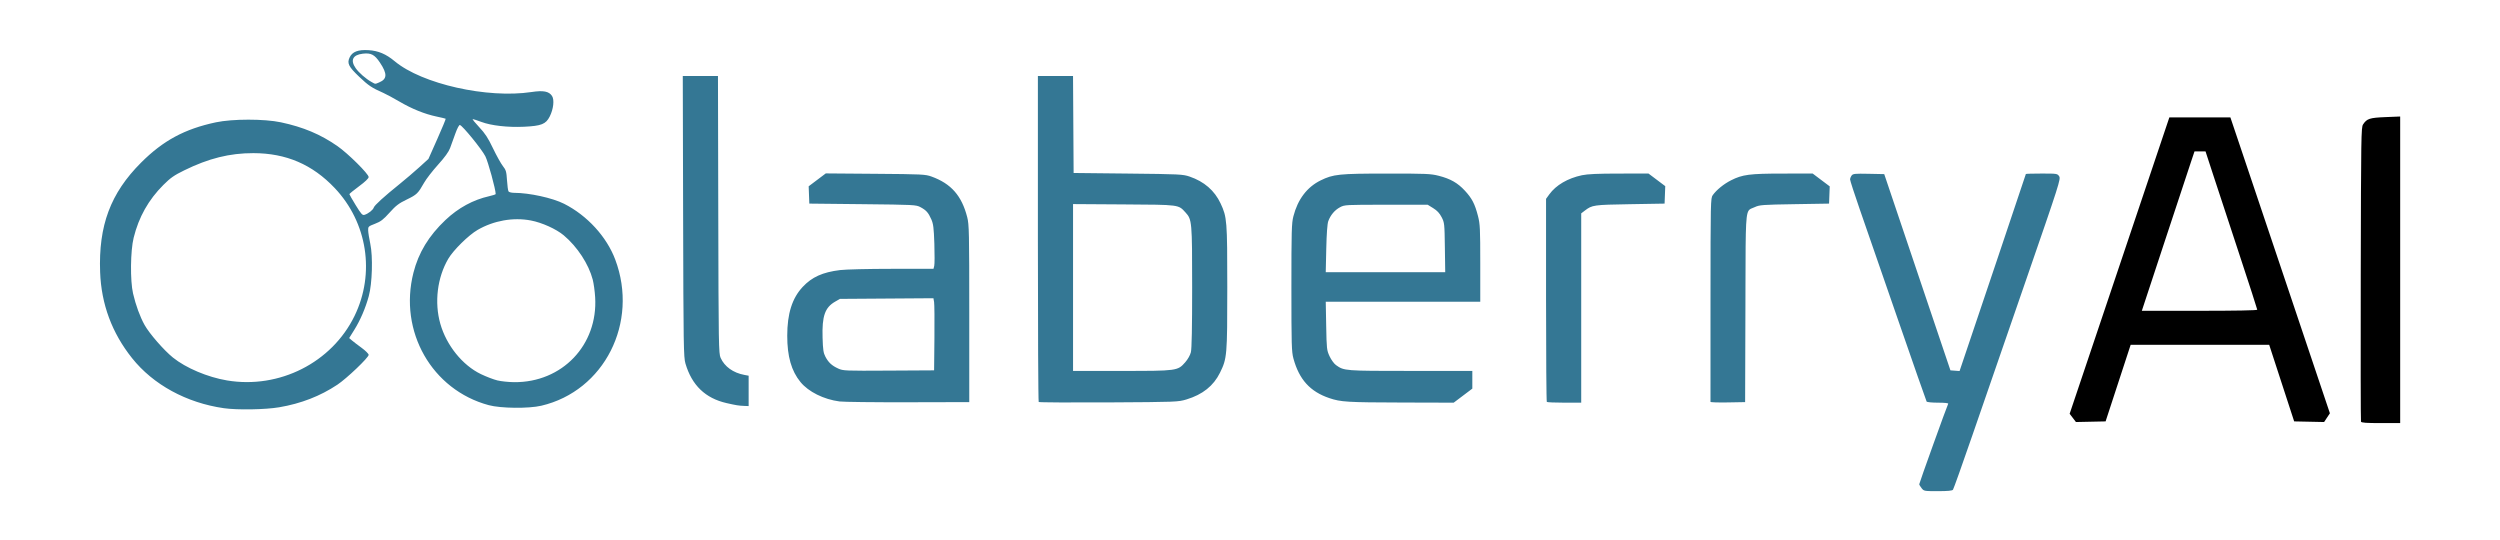
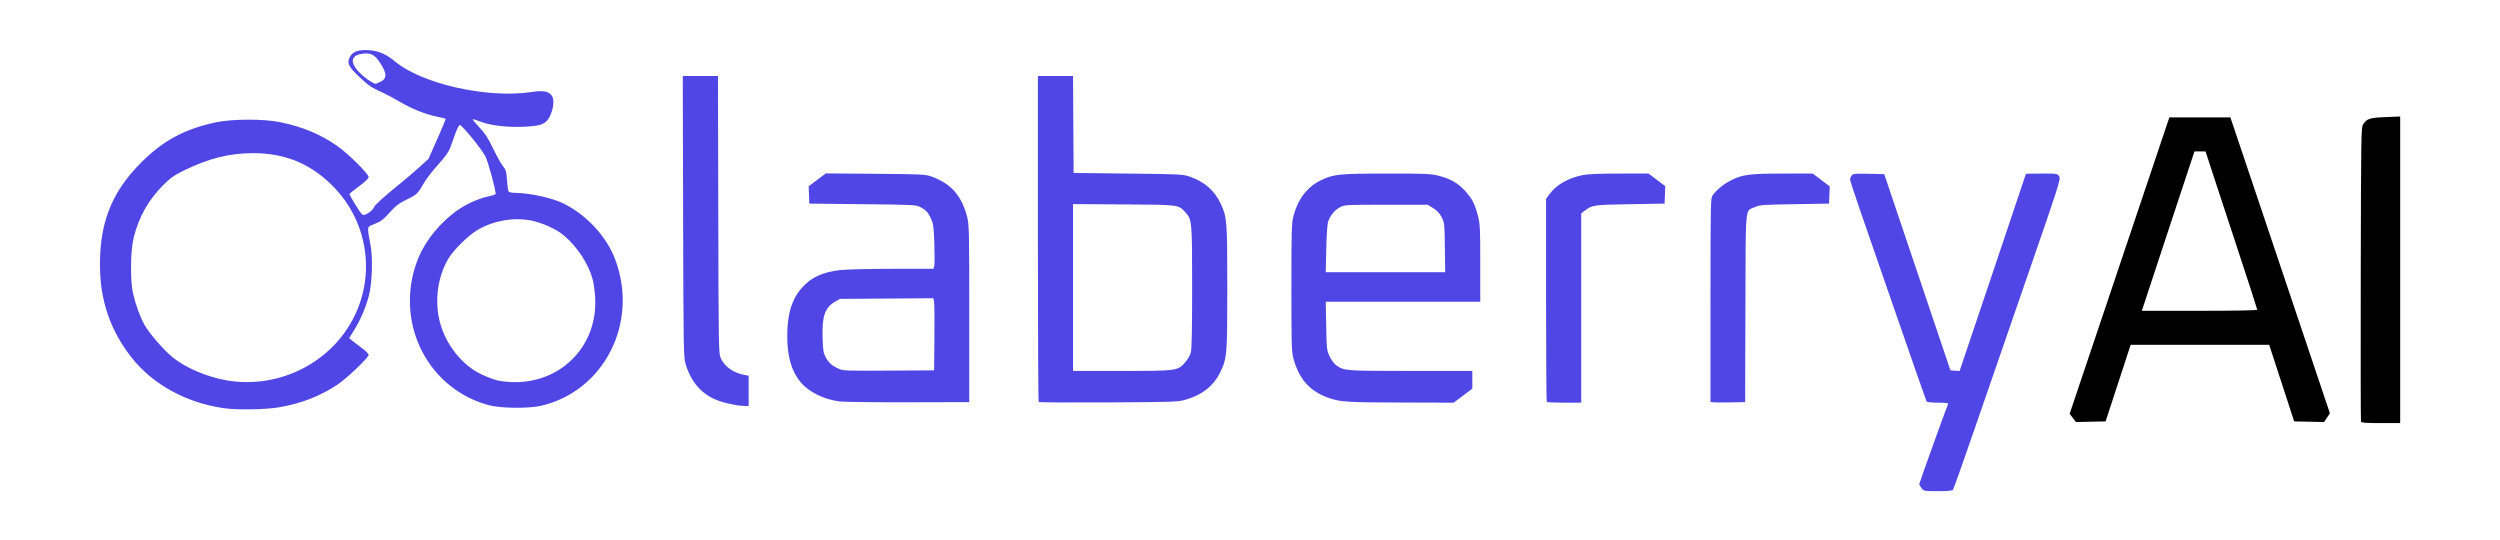
<svg xmlns="http://www.w3.org/2000/svg" width="2204" height="476" viewBox="0 0 2204 476">
  <g>
    <path d="M 1878.38 304.00 L 1856.29 371.50 L 1843.22 371.78 L 1830.15 372.06 L 1827.38 368.42 L 1824.60 364.79 L 1850.55 287.66 C1864.82,245.24 1884.60,186.45 1894.50,157.02 L 1912.50 103.50 L 1966.31 103.50 L 1975.24 130.00 C1980.16,144.57 1999.90,203.27 2019.11,260.42 L 2054.04 364.35 L 2051.48 368.20 L 2048.93 372.06 L 2035.74 371.78 L 2022.54 371.50 L 2000.53 304.00 ZM 2116.00 102.71 L 2116.00 373.00 L 2098.97 373.00 C2086.19,373.00 2081.82,372.69 2081.45,371.74 C2081.19,371.05 2081.09,312.41 2081.24,241.45 C2081.48,120.11 2081.61,112.25 2083.26,109.72 C2086.62,104.60 2089.02,103.81 2103.00,103.24 ZM 1908.43 212.75 L 1888.24 274.00 L 1939.12 274.00 C1970.64,274.00 1990.00,273.64 1990.00,273.05 C1990.00,272.53 1982.83,250.36 1974.06,223.80 C1965.29,197.23 1955.03,166.05 1951.26,154.50 L 1944.40 133.50 L 1934.67 133.50 L 1931.65 142.50 C1929.99,147.45 1919.54,179.06 1908.43,212.75 Z" fill="rgb(0,0,0)" />
-     <path d="M 246.18 359.05 C233.92,361.15 209.14,361.56 197.35,359.87 C164.39,355.13 135.03,339.11 116.38,315.68 C98.67,293.44 89.31,268.20 88.27,239.92 C86.77,198.82 97.42,170.32 124.37,143.37 C143.83,123.91 162.76,113.71 190.31,107.84 C204.92,104.73 233.04,104.72 247.60,107.82 C267.39,112.04 282.58,118.43 297.50,128.81 C306.83,135.31 325.00,153.32 325.00,156.08 C325.00,157.29 321.96,160.21 316.52,164.23 C311.86,167.68 308.03,170.79 308.02,171.15 C308.01,171.50 310.53,175.90 313.62,180.93 C318.49,188.85 319.52,189.97 321.37,189.40 C324.70,188.36 328.82,185.14 329.49,183.03 C330.15,180.96 338.35,173.49 352.50,162.08 C357.45,158.09 365.15,151.52 369.61,147.47 L 377.71 140.11 L 385.52 122.55 C389.81,112.90 393.14,104.85 392.91,104.68 C392.69,104.50 389.11,103.65 384.96,102.77 C374.43,100.56 363.12,96.00 352.00,89.47 C346.77,86.41 340.48,83.01 338.00,81.93 C327.79,77.44 324.86,75.48 316.67,67.68 C307.21,58.66 305.79,55.76 308.27,50.55 C310.65,45.58 315.67,43.66 324.90,44.22 C333.50,44.73 340.35,47.64 348.00,54.02 C372.03,74.05 429.67,87.00 468.61,81.13 C479.09,79.54 483.96,80.49 486.67,84.62 C488.86,87.96 487.93,96.23 484.63,102.73 C481.23,109.46 477.28,111.02 461.97,111.74 C447.65,112.40 433.05,110.75 424.38,107.49 C420.74,106.12 417.31,105.00 416.76,105.00 C416.21,105.00 418.74,108.16 422.39,112.03 C427.65,117.60 430.19,121.49 434.64,130.78 C437.73,137.23 441.65,144.26 443.34,146.41 C446.09,149.90 446.48,151.26 446.97,158.91 C447.27,163.64 447.87,168.06 448.31,168.75 C448.76,169.44 451.00,170.00 453.31,170.00 C466.65,170.01 487.13,174.50 497.31,179.65 C517.68,189.96 534.81,208.65 542.41,228.88 C563.25,284.37 532.74,344.66 477.24,357.68 C466.08,360.30 441.48,360.05 430.91,357.20 C380.72,343.71 351.37,292.14 364.48,240.47 C368.98,222.74 377.99,207.90 392.73,193.95 C404.03,183.26 417.14,176.13 431.34,172.95 C434.45,172.25 437.00,171.41 437.00,171.08 C437.00,166.98 430.33,142.62 427.88,137.76 C424.79,131.64 407.82,110.79 405.44,110.20 C404.74,110.02 403.08,113.15 401.45,117.70 C399.92,121.99 397.83,127.75 396.81,130.50 C395.55,133.90 392.12,138.63 386.13,145.27 C381.29,150.64 375.78,157.75 373.91,161.07 C368.54,170.58 367.49,171.59 358.57,175.91 C351.56,179.30 349.04,181.23 343.44,187.46 C337.87,193.65 335.68,195.33 330.61,197.27 C324.74,199.53 324.50,199.75 324.57,203.06 C324.61,204.95 325.45,210.27 326.44,214.89 C328.85,226.16 328.18,249.85 325.12,261.04 C322.22,271.66 317.68,282.24 312.38,290.74 L 307.83 298.04 L 310.17 300.05 C311.45,301.15 315.31,304.10 318.75,306.61 C322.19,309.12 325.00,311.92 325.01,312.84 C325.02,315.21 305.71,333.64 297.46,339.13 C282.28,349.22 265.45,355.76 246.18,359.05 ZM 1046.00 352.14 C1038.63,354.36 1037.48,354.41 977.47,354.76 C943.91,354.95 916.12,354.79 915.72,354.39 C915.32,353.99 915.00,289.17 915.00,210.33 L 915.00 67.00 L 945.98 67.00 L 946.50 152.50 L 994.50 153.02 C1040.00,153.51 1042.82,153.65 1048.71,155.65 C1061.59,160.04 1070.75,167.97 1076.08,179.36 C1081.73,191.44 1081.97,194.35 1081.97,253.50 C1081.97,313.57 1081.76,315.94 1075.54,328.59 C1069.83,340.19 1060.23,347.84 1046.00,352.14 ZM 200.14 335.39 C246.22,343.12 292.55,319.67 312.58,278.49 C330.84,240.96 323.89,196.18 295.10,165.79 C275.39,144.99 252.22,135.04 223.38,135.01 C202.45,134.99 183.97,139.59 162.40,150.19 C153.41,154.60 150.30,156.78 144.04,163.03 C130.90,176.15 122.35,191.34 117.82,209.63 C114.97,221.14 114.69,247.38 117.29,258.70 C119.67,269.02 123.43,279.28 127.47,286.52 C131.75,294.16 144.49,308.79 152.48,315.23 C163.89,324.43 183.04,332.53 200.14,335.39 ZM 1289.79 348.80 L 1281.57 355.00 L 1236.04 354.87 C1187.61,354.74 1182.11,354.41 1172.01,351.00 C1155.02,345.28 1145.32,334.58 1140.27,316.00 C1138.68,310.15 1138.50,303.92 1138.50,253.50 C1138.50,203.60 1138.69,196.76 1140.24,190.75 C1144.09,175.75 1152.29,164.93 1164.25,159.05 C1175.45,153.56 1180.48,153.04 1222.59,153.02 C1257.30,153.00 1261.37,153.18 1268.41,154.98 C1278.74,157.62 1285.08,161.23 1291.45,168.12 C1297.72,174.89 1300.27,179.83 1302.99,190.45 C1304.81,197.58 1305.00,201.52 1305.00,232.16 L 1305.00 266.00 L 1168.78 266.00 L 1169.17 287.25 C1169.55,307.59 1169.68,308.74 1172.15,314.09 C1173.59,317.18 1176.11,320.65 1177.81,321.86 C1184.98,326.97 1185.35,327.00 1243.63,327.00 L 1298.00 327.00 L 1298.00 342.60 ZM 854.50 276.50 L 854.50 354.50 L 800.50 354.63 C770.80,354.70 743.65,354.38 740.16,353.93 C726.23,352.11 712.76,345.42 705.71,336.82 C697.69,327.03 694.03,314.26 694.03,296.00 C694.03,276.51 698.34,262.90 707.65,252.94 C715.81,244.22 725.23,239.98 740.65,238.09 C745.54,237.49 765.94,237.00 786.23,237.00 L 822.96 237.00 L 823.63 234.35 C823.99,232.89 824.04,224.14 823.73,214.92 C823.25,200.82 822.82,197.39 821.04,193.36 C818.41,187.42 816.59,185.37 811.50,182.64 C807.62,180.56 806.15,180.49 760.50,180.00 L 713.50 179.50 L 713.21 171.87 L 712.92 164.24 L 728.00 152.88 L 771.75 153.23 C812.97,153.55 815.83,153.69 821.21,155.64 C838.52,161.90 847.85,172.53 852.71,191.50 C854.36,197.94 854.50,204.78 854.50,276.50 ZM 438.51 335.38 C441.80,336.18 448.41,336.87 453.18,336.92 C495.57,337.32 527.23,304.18 524.69,262.04 C524.38,256.79 523.41,249.80 522.55,246.50 C518.96,232.80 508.93,217.47 497.00,207.47 C490.34,201.89 477.82,196.24 467.99,194.37 C452.39,191.41 435.24,194.46 421.00,202.72 C413.03,207.35 399.66,220.52 395.18,228.17 C385.49,244.70 382.82,266.64 388.20,285.50 C393.63,304.54 407.75,322.02 424.01,329.84 C428.69,332.09 435.21,334.59 438.51,335.38 ZM 946.00 179.92 L 946.00 327.00 L 988.82 327.00 C1037.87,327.00 1038.23,326.95 1044.88,319.40 C1047.15,316.83 1049.23,313.13 1049.88,310.55 C1050.64,307.56 1051.00,288.86 1051.00,253.24 C1051.00,195.32 1050.84,193.54 1045.18,187.35 C1038.74,180.32 1040.37,180.53 990.75,180.21 ZM 1721.74 431.75 C1721.05,432.63 1717.10,433.00 1708.45,433.00 C1696.35,433.00 1696.11,432.96 1694.07,430.37 C1692.93,428.92 1692.00,427.35 1692.00,426.90 C1692.00,425.90 1716.67,357.34 1717.53,355.95 C1717.89,355.37 1714.39,355.00 1708.62,355.00 C1703.39,355.00 1698.84,354.56 1698.51,354.01 C1698.17,353.47 1686.64,320.51 1672.89,280.76 C1659.13,241.02 1644.08,197.56 1639.44,184.18 C1634.80,170.80 1631.01,159.10 1631.03,158.18 C1631.05,157.26 1631.67,155.70 1632.41,154.72 C1633.61,153.14 1635.30,152.97 1647.45,153.22 L 1661.14 153.50 L 1678.17 204.00 C1687.53,231.77 1700.66,270.70 1707.35,290.50 L 1719.50 326.50 L 1723.53 326.80 L 1727.56 327.09 L 1731.71 314.80 C1733.98,308.03 1747.13,269.04 1760.92,228.15 C1774.72,187.25 1786.00,153.62 1786.00,153.40 C1786.00,153.18 1792.25,153.00 1799.89,153.00 C1813.47,153.00 1813.80,153.05 1815.36,155.42 C1816.88,157.75 1815.73,161.36 1785.88,247.67 C1768.79,297.08 1747.59,358.42 1738.77,384.00 C1729.94,409.58 1722.28,431.06 1721.74,431.75 ZM 660.00 331.22 L 660.00 358.00 L 656.25 357.86 C651.38,357.69 648.96,357.30 640.50,355.36 C621.81,351.08 609.92,339.63 604.30,320.50 C602.67,314.94 602.52,305.50 602.24,190.75 L 601.94 67.00 L 632.96 67.00 L 633.23 189.25 C633.48,304.51 633.60,311.73 635.30,315.50 C638.79,323.24 646.38,328.69 656.25,330.52 ZM 1394.00 188.10 L 1394.00 355.00 L 1379.17 355.00 C1371.01,355.00 1364.03,354.70 1363.67,354.33 C1363.30,353.97 1363.00,313.53 1363.00,264.48 L 1363.00 175.30 L 1365.87 171.34 C1371.76,163.21 1382.13,157.14 1394.67,154.48 C1399.61,153.44 1408.66,153.03 1427.41,153.02 L 1453.32 153.00 L 1460.70 158.55 L 1468.08 164.11 L 1467.79 171.80 L 1467.50 179.50 L 1437.00 180.02 C1404.82,180.56 1403.67,180.73 1397.25,185.62 ZM 1538.76 271.57 L 1538.50 354.50 L 1523.25 354.78 C1514.86,354.93 1507.99,354.70 1507.97,354.28 C1507.96,353.85 1507.96,313.29 1507.98,264.14 C1508.02,177.21 1508.07,174.70 1509.97,172.04 C1513.30,167.37 1519.68,162.19 1526.10,158.95 C1536.20,153.85 1542.46,153.04 1571.78,153.02 L 1598.06 153.00 L 1605.57 158.65 L 1613.08 164.30 L 1612.79 171.90 L 1612.50 179.50 L 1582.00 180.00 C1553.68,180.46 1551.18,180.65 1547.00,182.60 C1545.23,183.43 1543.84,183.75 1542.77,184.49 C1538.96,187.14 1538.94,195.23 1538.81,250.85 C1538.80,257.13 1538.78,264.02 1538.76,271.57 ZM 739.00 324.92 C743.32,326.89 745.06,326.96 783.50,326.73 L 823.50 326.50 L 823.79 298.00 C823.95,282.33 823.81,268.02 823.49,266.21 L 822.89 262.92 L 740.50 263.50 L 736.26 265.93 C727.25,271.09 724.61,278.66 725.18,297.68 C725.50,308.33 725.92,311.18 727.69,314.50 C730.40,319.62 733.38,322.37 739.00,324.92 ZM 1169.24 219.25 L 1168.77 240.00 L 1274.11 240.00 L 1273.80 218.22 C1273.51,197.12 1273.42,196.28 1270.95,191.48 C1269.13,187.96 1266.98,185.64 1263.52,183.51 L 1258.66 180.50 L 1222.08 180.50 C1186.10,180.50 1185.43,180.54 1181.31,182.74 C1176.68,185.21 1172.96,189.64 1171.00,195.00 C1170.18,197.23 1169.54,206.01 1169.24,219.25 ZM 327.43 72.21 C329.34,73.27 330.09,73.78 330.86,73.82 C331.48,73.85 332.12,73.58 333.36,73.04 C333.64,72.93 333.94,72.80 334.28,72.65 C341.39,69.68 341.57,65.08 334.96,55.18 C330.25,48.12 327.07,46.48 319.83,47.33 C310.97,48.38 308.67,53.03 313.55,60.07 C316.29,64.03 322.51,69.47 327.43,72.21 Z" fill="rgb(52,119,148)" />
+     <path d="M 246.18 359.05 C233.92,361.15 209.14,361.56 197.35,359.87 C164.39,355.13 135.03,339.11 116.38,315.68 C98.67,293.44 89.31,268.20 88.27,239.92 C86.77,198.82 97.42,170.32 124.37,143.37 C143.83,123.91 162.76,113.71 190.31,107.84 C204.92,104.73 233.04,104.72 247.60,107.82 C267.39,112.04 282.58,118.43 297.50,128.81 C306.83,135.31 325.00,153.32 325.00,156.08 C325.00,157.29 321.96,160.21 316.52,164.23 C311.86,167.68 308.03,170.79 308.02,171.15 C308.01,171.50 310.53,175.90 313.62,180.93 C318.49,188.85 319.52,189.97 321.37,189.40 C324.70,188.36 328.82,185.14 329.49,183.03 C330.15,180.96 338.35,173.49 352.50,162.08 C357.45,158.09 365.15,151.52 369.61,147.47 L 377.71 140.11 L 385.52 122.55 C389.81,112.90 393.14,104.85 392.91,104.68 C392.69,104.50 389.11,103.65 384.96,102.77 C374.43,100.56 363.12,96.00 352.00,89.47 C346.77,86.41 340.48,83.01 338.00,81.93 C327.79,77.44 324.86,75.48 316.67,67.68 C307.21,58.66 305.79,55.76 308.27,50.55 C310.65,45.58 315.67,43.66 324.90,44.22 C333.50,44.73 340.35,47.64 348.00,54.02 C372.03,74.05 429.67,87.00 468.61,81.13 C479.09,79.54 483.96,80.49 486.67,84.62 C488.86,87.96 487.93,96.23 484.63,102.73 C481.23,109.46 477.28,111.02 461.97,111.74 C447.65,112.40 433.05,110.75 424.38,107.49 C420.74,106.12 417.31,105.00 416.76,105.00 C416.21,105.00 418.74,108.16 422.39,112.03 C427.65,117.60 430.19,121.49 434.64,130.78 C437.73,137.23 441.65,144.26 443.34,146.41 C446.09,149.90 446.48,151.26 446.97,158.91 C447.27,163.64 447.87,168.06 448.31,168.75 C448.76,169.44 451.00,170.00 453.31,170.00 C466.65,170.01 487.13,174.50 497.31,179.65 C517.68,189.96 534.81,208.65 542.41,228.88 C563.25,284.37 532.74,344.66 477.24,357.68 C466.08,360.30 441.48,360.05 430.91,357.20 C380.72,343.71 351.37,292.14 364.48,240.47 C368.98,222.74 377.99,207.90 392.73,193.95 C404.03,183.26 417.14,176.13 431.34,172.95 C434.45,172.25 437.00,171.41 437.00,171.08 C437.00,166.98 430.33,142.62 427.88,137.76 C424.79,131.64 407.82,110.79 405.44,110.20 C404.74,110.02 403.08,113.15 401.45,117.70 C399.92,121.99 397.83,127.75 396.81,130.50 C395.55,133.90 392.12,138.63 386.13,145.27 C381.29,150.64 375.78,157.75 373.91,161.07 C368.54,170.58 367.49,171.59 358.57,175.91 C351.56,179.30 349.04,181.23 343.44,187.46 C337.87,193.65 335.68,195.33 330.61,197.27 C324.74,199.53 324.50,199.75 324.57,203.06 C324.61,204.95 325.45,210.27 326.44,214.89 C328.85,226.16 328.18,249.85 325.12,261.04 C322.22,271.66 317.68,282.24 312.38,290.74 L 307.83 298.04 L 310.17 300.05 C311.45,301.15 315.31,304.10 318.75,306.61 C322.19,309.12 325.00,311.92 325.01,312.84 C325.02,315.21 305.71,333.64 297.46,339.13 C282.28,349.22 265.45,355.76 246.18,359.05 ZM 1046.00 352.14 C1038.63,354.36 1037.48,354.41 977.47,354.76 C943.91,354.95 916.12,354.79 915.72,354.39 C915.32,353.99 915.00,289.17 915.00,210.33 L 915.00 67.00 L 945.98 67.00 L 946.50 152.50 L 994.50 153.02 C1040.00,153.51 1042.82,153.65 1048.71,155.65 C1061.59,160.04 1070.75,167.97 1076.08,179.36 C1081.73,191.44 1081.97,194.35 1081.97,253.50 C1081.97,313.57 1081.76,315.94 1075.54,328.59 C1069.83,340.19 1060.23,347.84 1046.00,352.14 ZM 200.14 335.39 C246.22,343.12 292.55,319.67 312.58,278.49 C330.84,240.96 323.89,196.18 295.10,165.79 C275.39,144.99 252.22,135.04 223.38,135.01 C202.45,134.99 183.97,139.59 162.40,150.19 C153.41,154.60 150.30,156.78 144.04,163.03 C130.90,176.15 122.35,191.34 117.82,209.63 C114.97,221.14 114.69,247.38 117.29,258.70 C119.67,269.02 123.43,279.28 127.47,286.52 C131.75,294.16 144.49,308.79 152.48,315.23 C163.89,324.43 183.04,332.53 200.14,335.39 ZM 1289.79 348.80 L 1281.57 355.00 L 1236.04 354.87 C1187.61,354.74 1182.11,354.41 1172.01,351.00 C1155.02,345.28 1145.32,334.58 1140.27,316.00 C1138.68,310.15 1138.50,303.92 1138.50,253.50 C1138.50,203.60 1138.69,196.76 1140.24,190.75 C1144.09,175.75 1152.29,164.93 1164.25,159.05 C1175.45,153.56 1180.48,153.04 1222.59,153.02 C1257.30,153.00 1261.37,153.18 1268.41,154.98 C1278.74,157.62 1285.08,161.23 1291.45,168.12 C1297.72,174.89 1300.27,179.83 1302.99,190.45 C1304.81,197.58 1305.00,201.52 1305.00,232.16 L 1305.00 266.00 L 1168.78 266.00 L 1169.17 287.25 C1169.55,307.59 1169.68,308.74 1172.15,314.09 C1173.59,317.18 1176.11,320.65 1177.81,321.86 C1184.98,326.97 1185.35,327.00 1243.63,327.00 L 1298.00 327.00 L 1298.00 342.60 ZM 854.50 276.50 L 854.50 354.50 L 800.50 354.63 C770.80,354.70 743.65,354.38 740.16,353.93 C726.23,352.11 712.76,345.42 705.71,336.82 C697.69,327.03 694.03,314.26 694.03,296.00 C694.03,276.51 698.34,262.90 707.65,252.94 C715.81,244.22 725.23,239.98 740.65,238.09 C745.54,237.49 765.94,237.00 786.23,237.00 L 822.96 237.00 L 823.63 234.35 C823.99,232.89 824.04,224.14 823.73,214.92 C823.25,200.82 822.82,197.39 821.04,193.36 C818.41,187.42 816.59,185.37 811.50,182.64 C807.62,180.56 806.15,180.49 760.50,180.00 L 713.50 179.50 L 713.21 171.87 L 712.92 164.24 L 728.00 152.88 L 771.75 153.23 C812.97,153.55 815.83,153.69 821.21,155.64 C838.52,161.90 847.85,172.53 852.71,191.50 C854.36,197.94 854.50,204.78 854.50,276.50 ZM 438.51 335.38 C441.80,336.18 448.41,336.87 453.18,336.92 C495.57,337.32 527.23,304.18 524.69,262.04 C524.38,256.79 523.41,249.80 522.55,246.50 C518.96,232.80 508.93,217.47 497.00,207.47 C490.34,201.89 477.82,196.24 467.99,194.37 C452.39,191.41 435.24,194.46 421.00,202.72 C413.03,207.35 399.66,220.52 395.18,228.17 C385.49,244.70 382.82,266.64 388.20,285.50 C393.63,304.54 407.75,322.02 424.01,329.84 C428.69,332.09 435.21,334.59 438.51,335.38 ZM 946.00 179.92 L 946.00 327.00 L 988.82 327.00 C1037.87,327.00 1038.23,326.95 1044.88,319.40 C1047.15,316.83 1049.23,313.13 1049.88,310.55 C1050.64,307.56 1051.00,288.86 1051.00,253.24 C1051.00,195.32 1050.84,193.54 1045.18,187.35 C1038.74,180.32 1040.37,180.53 990.75,180.21 ZM 1721.74 431.75 C1721.05,432.63 1717.10,433.00 1708.45,433.00 C1696.35,433.00 1696.11,432.96 1694.07,430.37 C1692.93,428.92 1692.00,427.35 1692.00,426.90 C1692.00,425.90 1716.67,357.34 1717.53,355.95 C1717.89,355.37 1714.39,355.00 1708.62,355.00 C1703.39,355.00 1698.84,354.56 1698.51,354.01 C1698.17,353.47 1686.64,320.51 1672.89,280.76 C1659.13,241.02 1644.08,197.56 1639.44,184.18 C1634.80,170.80 1631.01,159.10 1631.03,158.18 C1631.05,157.26 1631.67,155.70 1632.41,154.72 C1633.61,153.14 1635.30,152.97 1647.45,153.22 L 1661.14 153.50 L 1678.17 204.00 C1687.53,231.77 1700.66,270.70 1707.35,290.50 L 1719.50 326.50 L 1723.53 326.80 L 1727.56 327.09 L 1731.71 314.80 C1733.98,308.03 1747.13,269.04 1760.92,228.15 C1774.72,187.25 1786.00,153.62 1786.00,153.40 C1786.00,153.18 1792.25,153.00 1799.89,153.00 C1813.47,153.00 1813.80,153.05 1815.36,155.42 C1816.88,157.75 1815.73,161.36 1785.88,247.67 C1768.79,297.08 1747.59,358.42 1738.77,384.00 C1729.94,409.58 1722.28,431.06 1721.74,431.75 ZM 660.00 331.22 L 660.00 358.00 L 656.25 357.86 C651.38,357.69 648.96,357.30 640.50,355.36 C621.81,351.08 609.92,339.63 604.30,320.50 C602.67,314.94 602.52,305.50 602.24,190.75 L 601.94 67.00 L 632.96 67.00 L 633.23 189.25 C633.48,304.51 633.60,311.73 635.30,315.50 C638.79,323.24 646.38,328.69 656.25,330.52 ZM 1394.00 188.10 L 1394.00 355.00 L 1379.17 355.00 C1371.01,355.00 1364.03,354.70 1363.67,354.33 C1363.30,353.97 1363.00,313.53 1363.00,264.48 L 1363.00 175.30 L 1365.87 171.34 C1371.76,163.21 1382.13,157.14 1394.67,154.48 C1399.61,153.44 1408.66,153.03 1427.41,153.02 L 1453.32 153.00 L 1460.70 158.55 L 1468.08 164.11 L 1467.79 171.80 L 1467.50 179.50 L 1437.00 180.02 C1404.82,180.56 1403.67,180.73 1397.25,185.62 ZM 1538.76 271.57 L 1538.50 354.50 L 1523.25 354.78 C1514.86,354.93 1507.99,354.70 1507.97,354.28 C1507.96,353.85 1507.96,313.29 1507.98,264.14 C1508.02,177.21 1508.07,174.70 1509.97,172.04 C1513.30,167.37 1519.68,162.19 1526.10,158.95 C1536.20,153.85 1542.46,153.04 1571.78,153.02 L 1598.06 153.00 L 1605.57 158.65 L 1613.08 164.30 L 1612.79 171.90 L 1612.50 179.50 L 1582.00 180.00 C1553.68,180.46 1551.18,180.65 1547.00,182.60 C1545.23,183.43 1543.84,183.75 1542.77,184.49 C1538.96,187.14 1538.94,195.23 1538.81,250.85 C1538.80,257.13 1538.78,264.02 1538.76,271.57 ZM 739.00 324.92 C743.32,326.89 745.06,326.96 783.50,326.73 L 823.50 326.50 L 823.79 298.00 C823.95,282.33 823.81,268.02 823.49,266.21 L 822.89 262.92 L 740.50 263.50 L 736.26 265.93 C727.25,271.09 724.61,278.66 725.18,297.68 C725.50,308.33 725.92,311.18 727.69,314.50 C730.40,319.62 733.38,322.37 739.00,324.92 ZM 1169.24 219.25 L 1168.77 240.00 L 1274.11 240.00 L 1273.80 218.22 C1273.51,197.12 1273.42,196.28 1270.95,191.48 C1269.13,187.96 1266.98,185.64 1263.52,183.51 L 1258.66 180.50 L 1222.08 180.50 C1186.10,180.50 1185.43,180.54 1181.31,182.74 C1176.68,185.21 1172.96,189.64 1171.00,195.00 C1170.18,197.23 1169.54,206.01 1169.24,219.25 ZM 327.43 72.21 C329.34,73.27 330.09,73.78 330.86,73.82 C331.48,73.85 332.12,73.58 333.36,73.04 C333.64,72.93 333.94,72.80 334.28,72.65 C341.39,69.68 341.57,65.08 334.96,55.18 C330.25,48.12 327.07,46.48 319.83,47.33 C310.97,48.38 308.67,53.03 313.55,60.07 C316.29,64.03 322.51,69.47 327.43,72.21 Z" fill="#4F46E5" />
  </g>
</svg>
